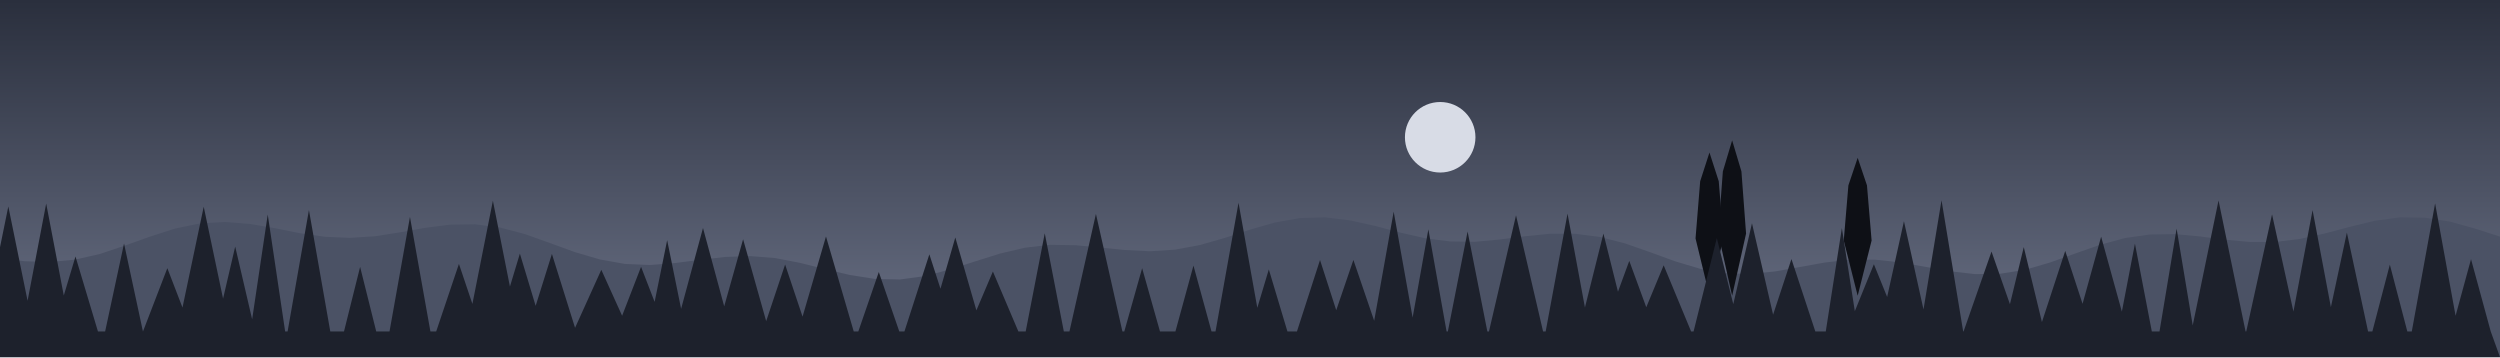
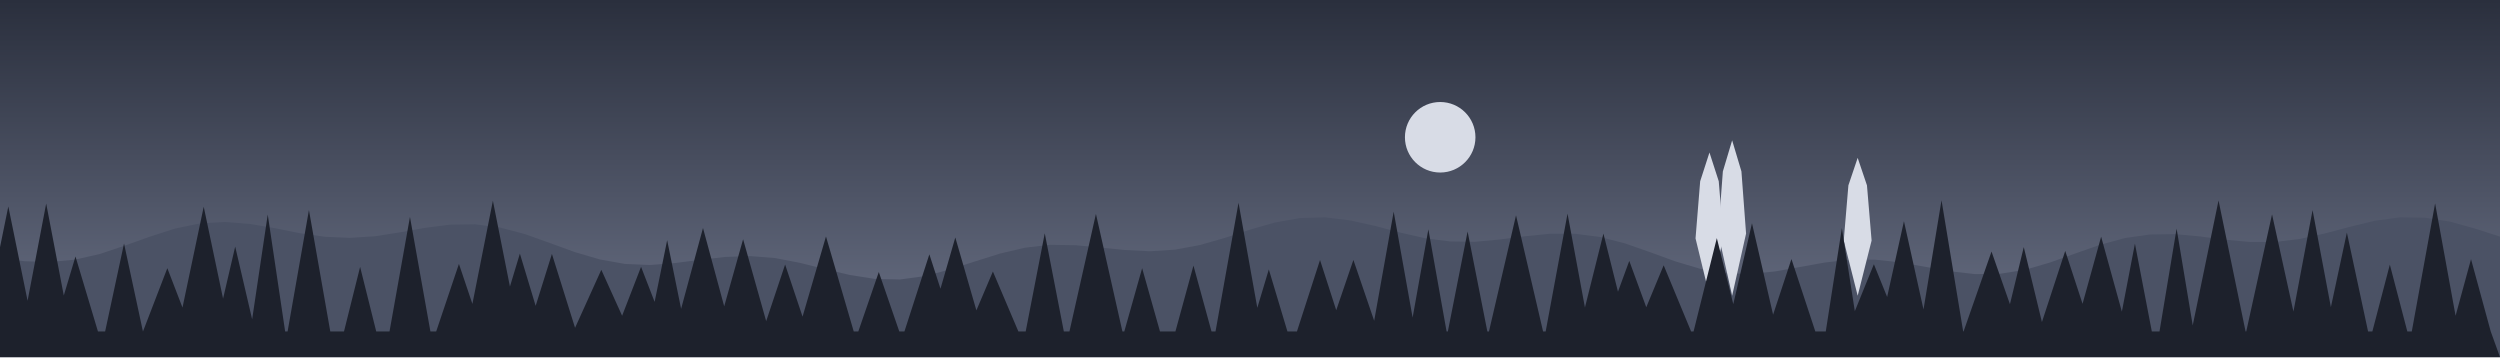
<svg xmlns="http://www.w3.org/2000/svg" viewBox="0 0 1400 200" width="1400" height="200">
  <defs>
    <linearGradient id="cielo" x1="0" y1="0" x2="0" y2="1">
      <stop offset="0" stop-color="#2A2F3D" />
      <stop offset="1" stop-color="#6C7388" />
    </linearGradient>
  </defs>
  <rect width="1400" height="200" fill="url(#cielo)" />
  <circle cx="806.507" cy="76.871" r="19.746" fill="#D8DCE6" />
  <polygon points="0,144.7 14,146.3 28,146.7 42,145.4 56,142.2 70,137.5 84,132.5 98,128 112,125.1 126,124.3 140,125.4 154,127.8 168,130.6 182,132.6 196,133.2 210,132.3 224,130.1 238,127.6 252,125.8 266,125.6 280,127.4 294,131.1 308,136.1 322,141.2 336,145.3 350,147.8 364,148.4 378,147.3 392,145.5 406,143.9 420,143.4 434,144.5 448,147.2 462,150.7 476,154 490,156.2 504,156.5 518,154.6 532,150.9 546,146.4 560,142 574,138.7 588,137.1 602,137.3 616,138.6 630,140 644,140.7 658,139.8 672,137.2 686,133.2 700,128.6 714,124.6 728,122.1 742,121.7 756,123.4 770,126.5 784,130.2 798,133.4 812,135.2 826,135.4 840,134.1 854,132.3 868,130.9 882,130.9 896,132.7 910,136.3 924,141.2 938,146.3 952,150.5 966,153 980,153.4 994,152 1008,149.5 1022,147 1036,145.4 1050,145.4 1064,146.9 1078,149.4 1092,151.9 1106,153.5 1120,153.3 1134,151.1 1148,147 1162,142 1176,137.1 1190,133.3 1204,131.3 1218,131.1 1232,132.4 1246,134.2 1260,135.5 1274,135.5 1288,133.8 1302,130.7 1316,127 1330,123.6 1344,121.7 1358,121.9 1372,124.1 1386,128 1400,132.5 1400,200 0,200" fill="#4B5265" />
-   <polygon points="957.3,165.6 949.5,133.5 952.1,101.5 957.3,85.4 962.5,101.5 965.1,133.5" fill="#0E1016" />
-   <polygon points="970,165.6 962.2,130.8 964.8,96 970,78.6 975.2,96 977.8,130.8" fill="#0E1016" />
-   <polygon points="1040.3,165.6 1032.5,134.7 1035.1,103.8 1040.3,88.4 1045.5,103.8 1048.1,134.7" fill="#0E1016" />
+   <polygon points="957.3,165.6 949.5,133.5 952.1,101.5 957.3,85.4 962.5,101.5 965.1,133.5" fill="#D8DCE6" />
+   <polygon points="970,165.6 962.2,130.8 964.8,96 970,78.6 975.2,96 977.8,130.8" fill="#D8DCE6" />
+   <polygon points="1040.3,165.6 1032.5,134.7 1035.1,103.8 1040.3,88.4 1045.5,103.8 1048.1,134.7" fill="#D8DCE6" />
  <polygon points="0,200 -20.075,185.603 -10,150.459 0.075,185.603 -9.622,185.603 4.662,115.606 18.946,185.603 12.163,185.603 25.865,113.972 39.568,185.603 29.69,185.603 42.27,143.643 54.85,185.603 58.877,185.603 69.458,136.364 80.04,185.603 80.078,185.603 93.706,150.181 107.333,185.603 99.379,185.603 114.082,115.759 128.785,185.603 120.635,185.603 131.708,138.09 142.78,185.603 140.19,185.603 149.935,120.134 159.68,185.603 161.057,185.603 173.007,117.622 184.957,185.603 192.641,185.603 201.663,149.455 210.684,185.603 218.128,185.603 229.577,121.477 241.027,185.603 244.272,185.603 257.001,147.784 269.729,185.603 261.486,185.603 276.016,112.388 290.545,185.603 277.983,185.603 291.134,142.022 304.285,185.603 295.482,185.603 309.075,142.203 322.668,185.603 321.119,185.603 336.736,151.09 352.353,185.603 344.988,185.603 358.99,149.417 372.992,185.603 363.228,185.603 373.61,134.492 383.992,185.603 377.995,185.603 393.676,127.675 409.356,185.603 401.591,185.603 416.136,133.979 430.681,185.603 427.128,185.603 439.663,148.137 452.198,185.603 447.009,185.603 462.549,132.419 478.088,185.603 480.659,185.603 492.128,152.338 503.596,185.603 506.482,185.603 520.441,142.419 534.399,185.603 519.751,185.603 534.971,132.981 550.19,185.603 541.761,185.603 556.023,152.054 570.285,185.603 574.387,185.603 585.067,130.639 595.747,185.603 598.895,185.603 613.721,119.785 628.547,185.603 629.608,185.603 639.597,150.197 649.586,185.603 658.237,185.603 668.337,148.723 678.437,185.603 680.694,185.603 693.575,113.548 706.455,185.603 700.125,185.603 710.541,150.88 720.956,185.603 726.291,185.603 739.211,145.596 752.13,185.603 744.227,185.603 757.901,145.564 771.575,185.603 768.468,185.603 780.463,118.528 792.457,185.603 789.687,185.603 799.886,128.437 810.085,185.603 810.799,185.603 821.856,129.634 832.913,185.603 833.82,185.603 848.971,120.578 864.123,185.603 865.577,185.603 877.815,119.628 890.052,185.603 884.21,185.603 897.919,130.802 911.628,185.603 897.907,185.603 912.393,146.096 926.878,185.603 916.288,185.603 931.653,148.569 947.018,185.603 948.401,185.603 961.424,133.337 974.448,185.603 967.11,185.603 981.106,125.007 995.102,185.603 989.842,185.603 1003.21,145.06 1016.58,185.603 1022.43,185.603 1031.45,127.702 1040.47,185.603 1034.1,185.603 1049.37,147.963 1064.63,185.603 1052.52,185.603 1066.21,123.88 1079.89,185.603 1075.13,185.603 1087.25,112.145 1099.38,185.603 1099.6,185.603 1115.25,140.871 1130.9,185.603 1121.88,185.603 1133.31,138.366 1144.75,185.603 1141.76,185.603 1156.53,140.511 1171.3,185.603 1161.95,185.603 1176.63,132.552 1191.31,185.603 1186.11,185.603 1195.56,136.435 1205.02,185.603 1209.32,185.603 1218.9,128.016 1228.49,185.603 1227.23,185.603 1242.38,112.261 1257.52,185.603 1257.9,185.603 1272.34,120.034 1286.77,185.603 1282.23,185.603 1295.04,117.669 1307.86,185.603 1302.38,185.603 1314.25,130.239 1326.12,185.603 1328.52,185.603 1338.31,148.189 1348.1,185.603 1350.6,185.603 1363.66,113.897 1376.72,185.603 1372.73,185.603 1383.77,145.145 1394.81,185.603 1400,200" fill="#1D212C" />
</svg>
